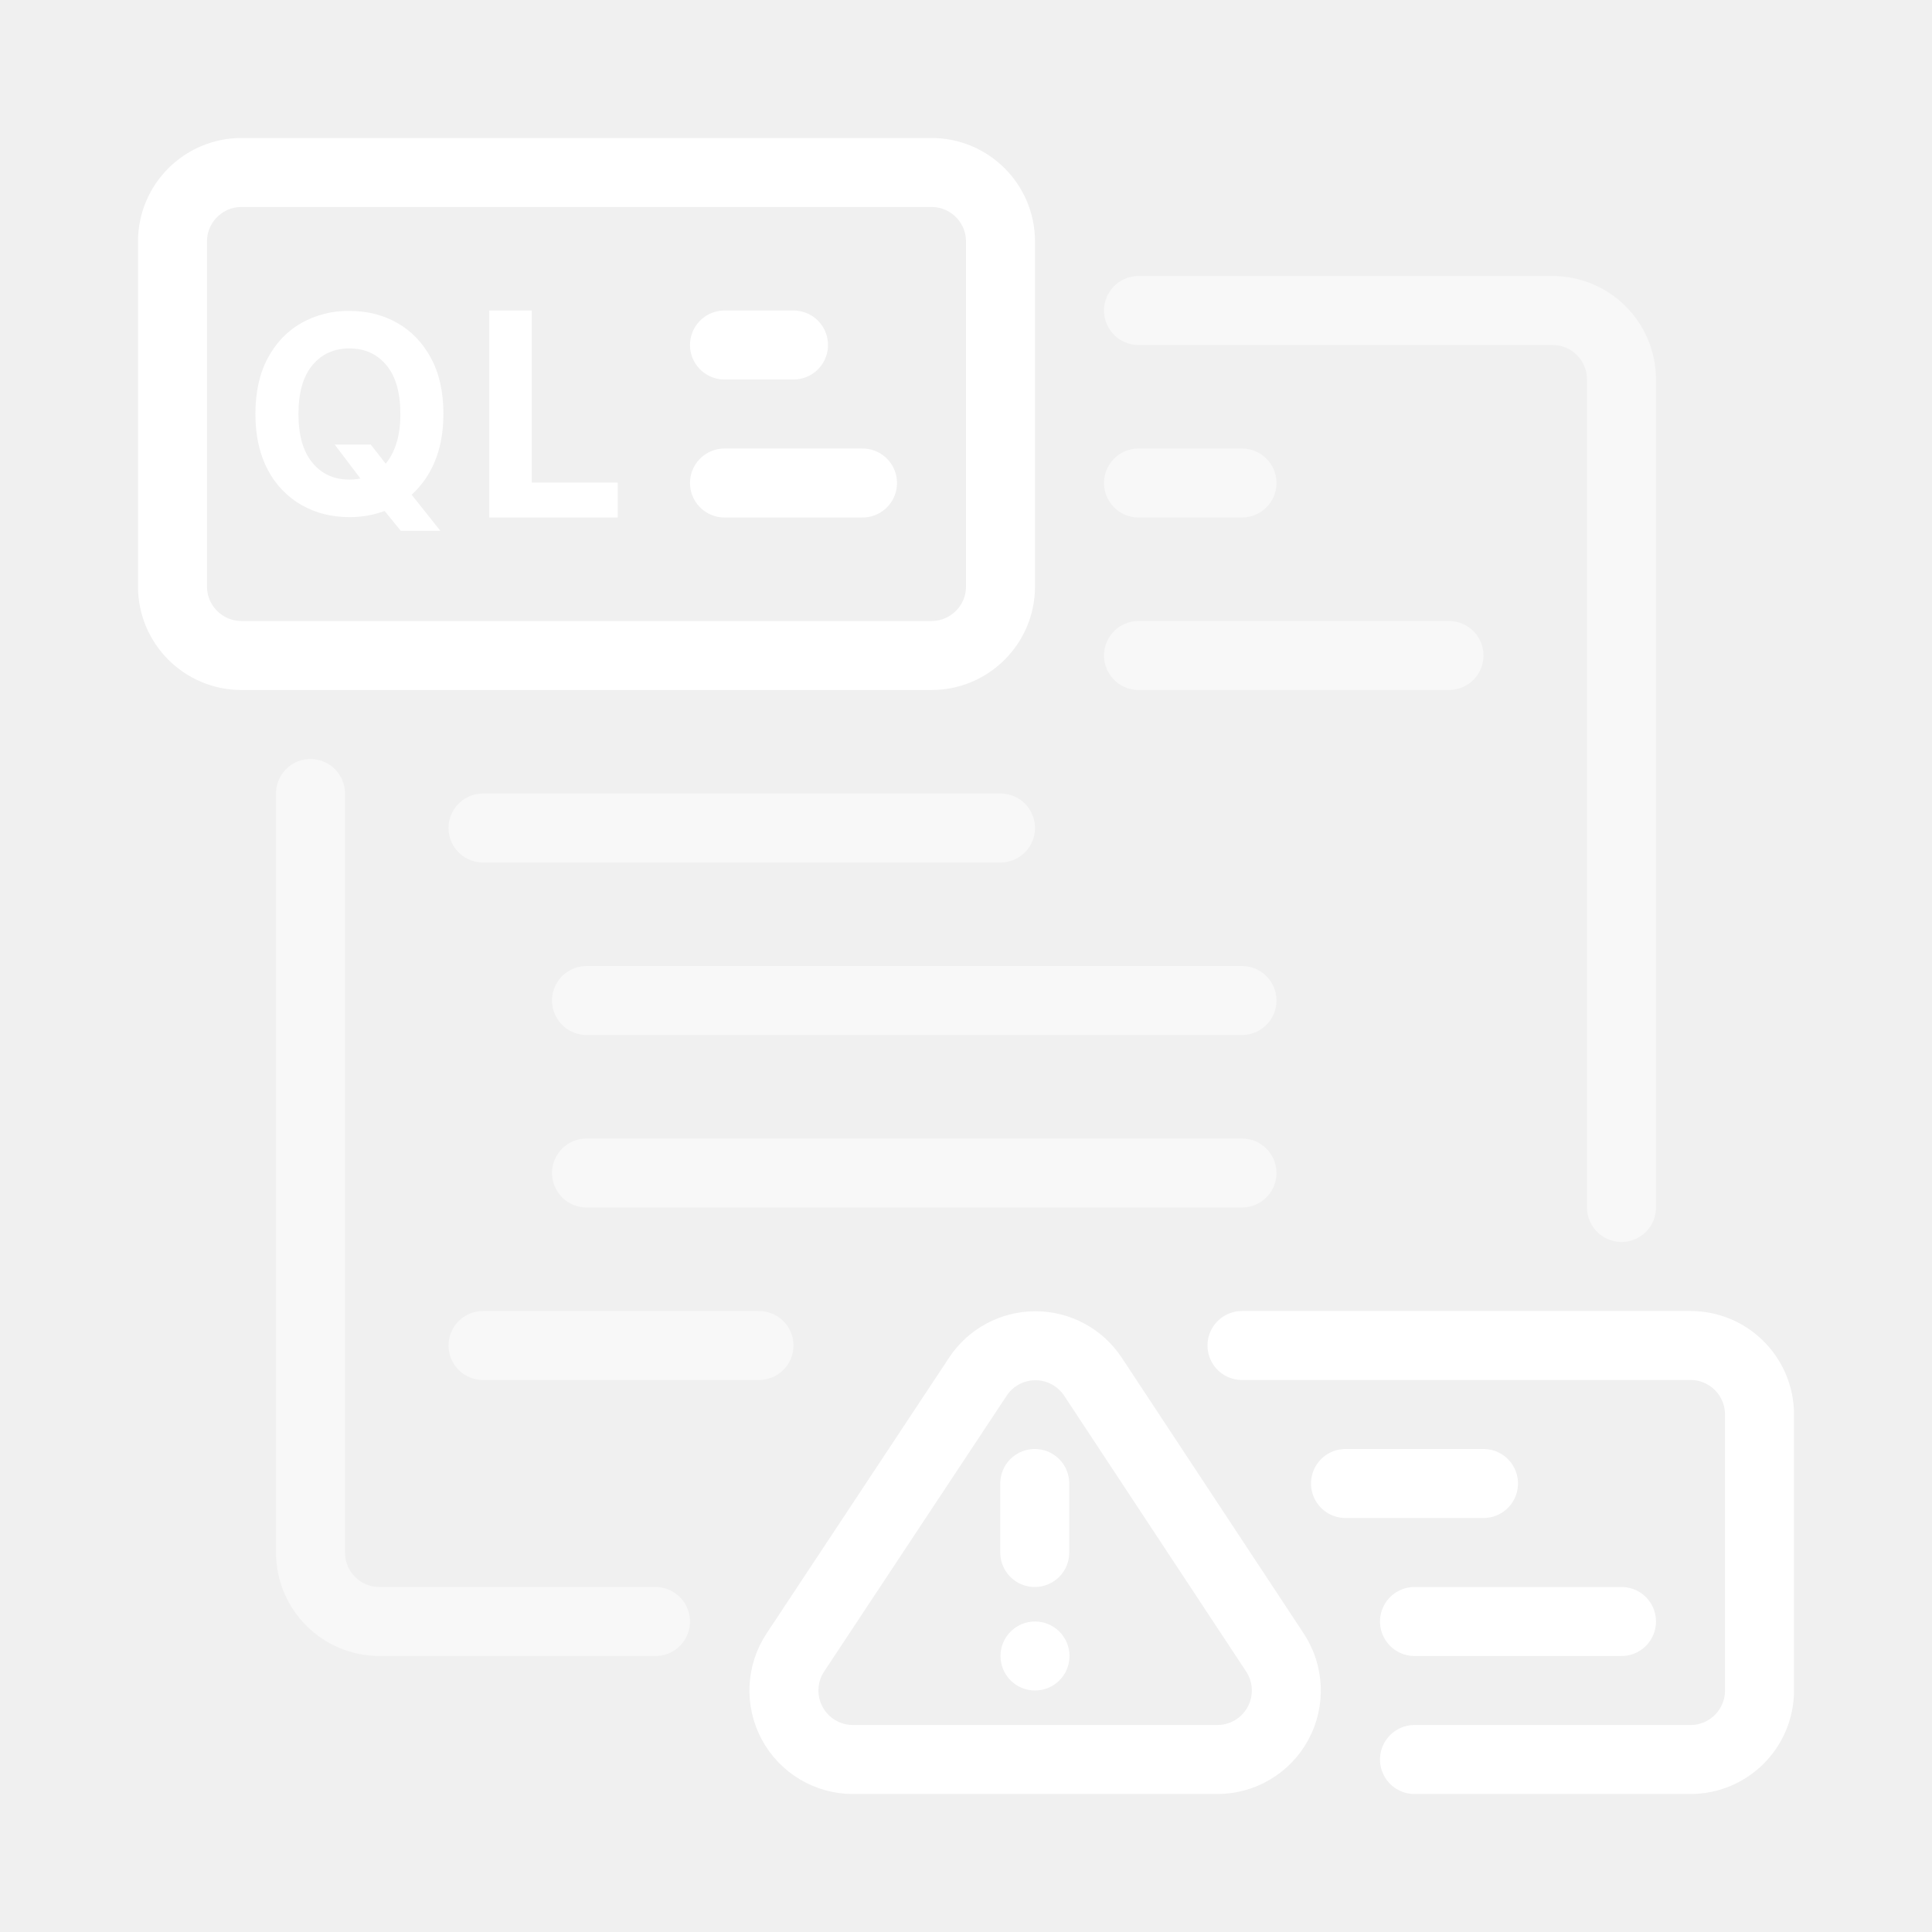
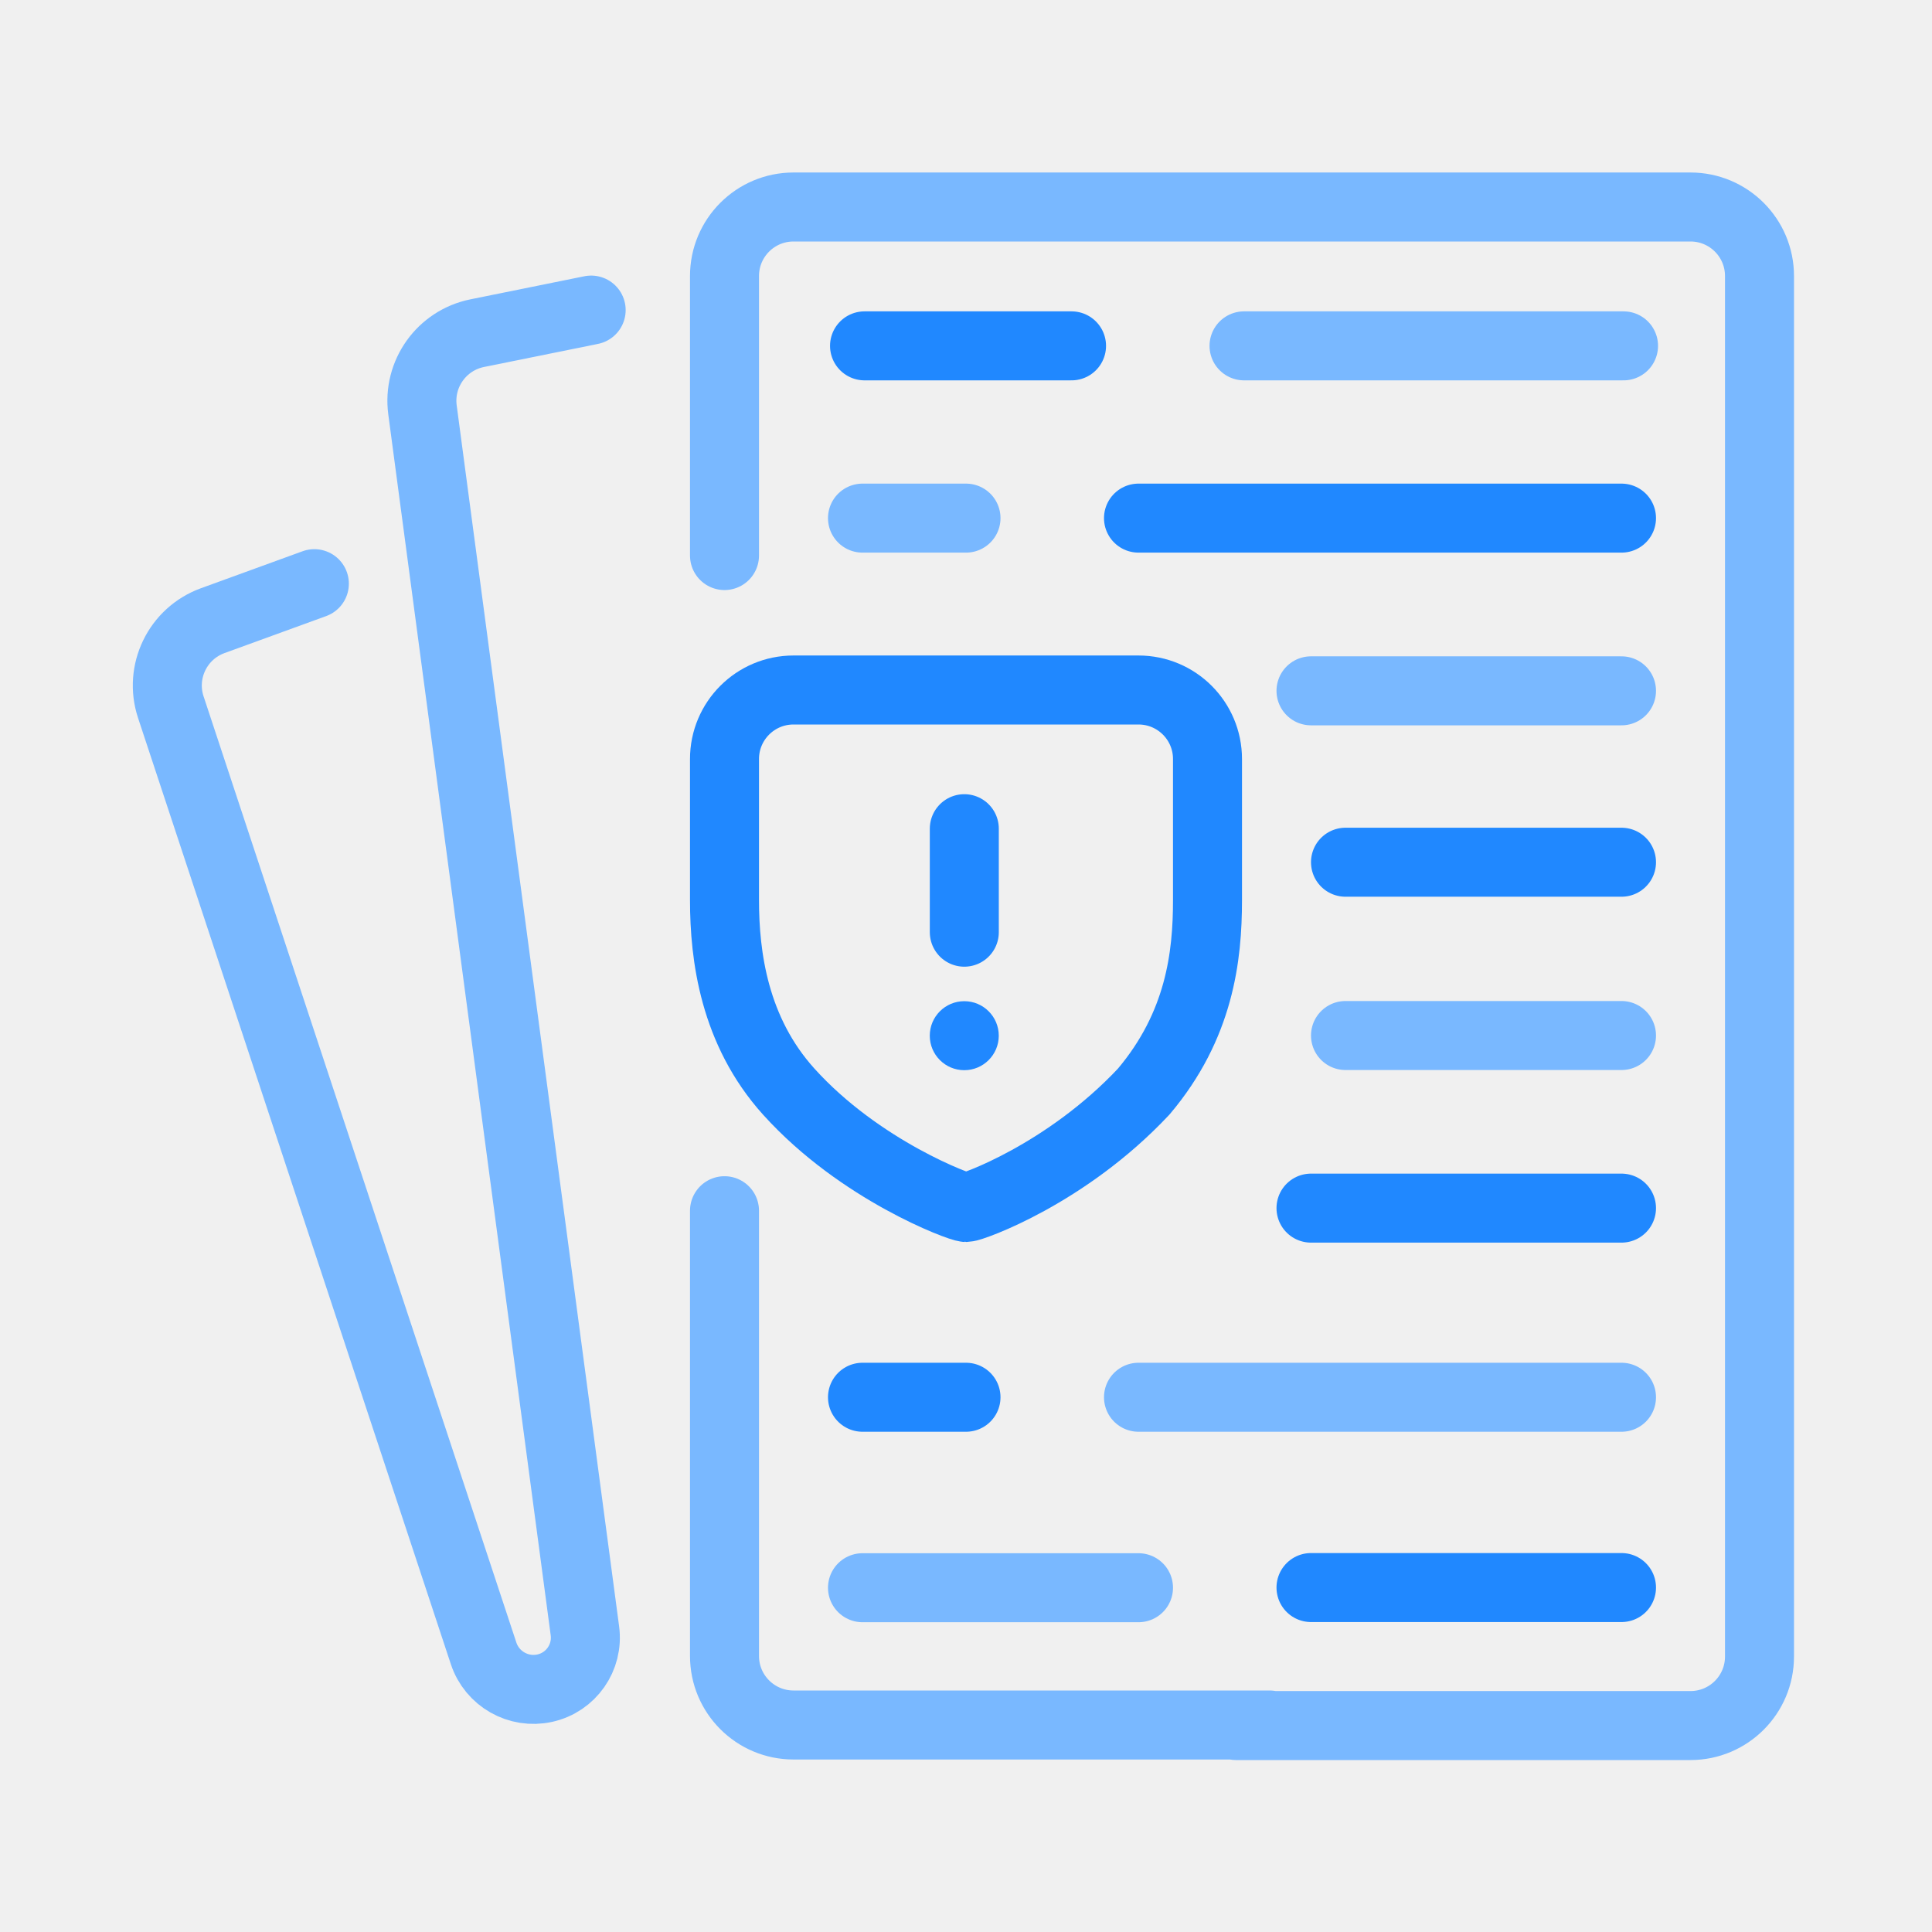
<svg xmlns="http://www.w3.org/2000/svg" width="56" height="56">
-   <g transform="translate(5 5)" fill="none" fill-rule="evenodd">
-     <rect stroke="#FFF" stroke-width="2" stroke-linecap="round" stroke-linejoin="round" width="24" height="14" rx="2" />
-     <path d="M4 18v22a2 2 0 002 2h8M9 19h15M12 24h19M12 29h19M28 9h3M28 14h9M9 34h8M42 30V6a2 2 0 00-2-2H28" stroke="#FFF" stroke-width="2" opacity=".504" stroke-linecap="round" stroke-linejoin="round" />
-     <path stroke="#FFF" stroke-width="2" stroke-linecap="round" stroke-linejoin="round" d="M38 38h-4M42 42h-6" />
-     <path d="M37.866 34H44a2 2 0 012 2v8a2 2 0 01-2 2h-5.309m1.765 0H36m-5-12h8.448" stroke="#FFF" stroke-width="2" stroke-linecap="round" />
-     <path stroke="#FFF" stroke-width="2" stroke-linecap="round" stroke-linejoin="round" d="M16 5h2M16 9h4" />
-     <path d="M7.852 7c0 .519-.082.975-.247 1.37a2.65 2.65 0 01-.673.97l.832 1.046H6.616l-.468-.576a2.879 2.879 0 01-1.02.179c-.517 0-.981-.118-1.392-.353a2.506 2.506 0 01-.975-1.02C2.523 8.168 2.403 7.63 2.403 7c0-.634.12-1.174.358-1.62.239-.444.564-.784.975-1.018a2.76 2.76 0 011.392-.35c.515 0 .978.116 1.389.35.411.234.736.574.976 1.019.24.445.36.985.36 1.619zm-3.15.886h1.045l.432.554c.134-.16.24-.361.314-.602.075-.24.112-.52.112-.838 0-.617-.134-1.089-.403-1.413-.27-.325-.627-.488-1.074-.488-.447 0-.805.163-1.074.488-.269.324-.403.796-.403 1.413 0 .616.134 1.086.403 1.412.269.326.627.489 1.074.489.112 0 .218-.01.318-.032l-.744-.983zM9.182 10V4h1.23v4.986h2.494V10H9.18z" fill="#FFF" fill-rule="nonzero" />
-     <path d="M23.345 34.903l-5.29 7.993A2 2 0 0019.721 46h10.563a2 2 0 001.67-3.102l-5.273-7.992a2 2 0 00-3.337-.003z" stroke="#FFF" stroke-width="2" stroke-linejoin="round" />
-     <path stroke="#FFF" stroke-width="2" stroke-linecap="round" stroke-linejoin="round" d="M24.993 40v-2" />
-     <path d="M25 42a1 1 0 110 2 1 1 0 010-2z" fill="#FFF" />
+   <g fill="none" fill-rule="evenodd">
+     <path d="M17.135 8.988l-3.303.669a2 2 0 00-1.586 2.223l4.708 35.392a1.498 1.498 0 01-1.162 1.66 1.523 1.523 0 01-1.775-1.01L4.951 20.497a2 2 0 011.215-2.507l2.946-1.072" stroke="#79B8FF" stroke-width="2" stroke-linecap="round" stroke-linejoin="round" />
+     <path d="M36.8 50H23a2 2 0 01-2-2V35.093m0-18.99V8a2 2 0 012-2h26a2 2 0 012 2v40.016a2 2 0 01-2 2H35.83" stroke="#79B8FF" stroke-width="2" stroke-linecap="round" />
+     <path d="M35 22v4.092c0 1.63-.228 3.628-1.848 5.547-2.25 2.399-4.984 3.36-5.15 3.361-.166.002-3.076-1.07-5.141-3.36C21.279 29.885 21 27.716 21 26.091V22a2 2 0 012-2h10a2 2 0 012 2zM27.951 27.02v-3" stroke="#2088FF" stroke-width="2" stroke-linecap="round" stroke-linejoin="round" />
+     <path d="M27.95 29.02a1 1 0 110 2 1 1 0 010-2z" fill="#2088FF" />
+     <path stroke="#2088FF" stroke-width="2" stroke-linecap="round" stroke-linejoin="round" d="M47 35.018h-9M28 40.5h-3" />
+     <path stroke="#79B8FF" stroke-width="2" stroke-linecap="round" stroke-linejoin="round" d="M47 40.5H33M33 46.021h-8" />
+     <path stroke="#2088FF" stroke-width="2" stroke-linecap="round" stroke-linejoin="round" d="M47 46.016h-9M31.059 10.025h-6" />
+     <path stroke="#79B8FF" stroke-width="2" stroke-linecap="round" stroke-linejoin="round" d="M47.059 10.025h-11" />
+     <path stroke="#2088FF" stroke-width="2" stroke-linecap="round" stroke-linejoin="round" d="M47 15.018H33" />
+     <path stroke="#79B8FF" stroke-width="2" stroke-linecap="round" stroke-linejoin="round" d="M28 15.018h-3" />
+     <path stroke="#2088FF" stroke-width="2" stroke-linecap="round" stroke-linejoin="round" d="M47 24.992h-8" />
+     <path stroke="#79B8FF" stroke-width="2" stroke-linecap="round" stroke-linejoin="round" d="M47 30.015h-8M47 20.024h-9" />
  </g>
</svg>
